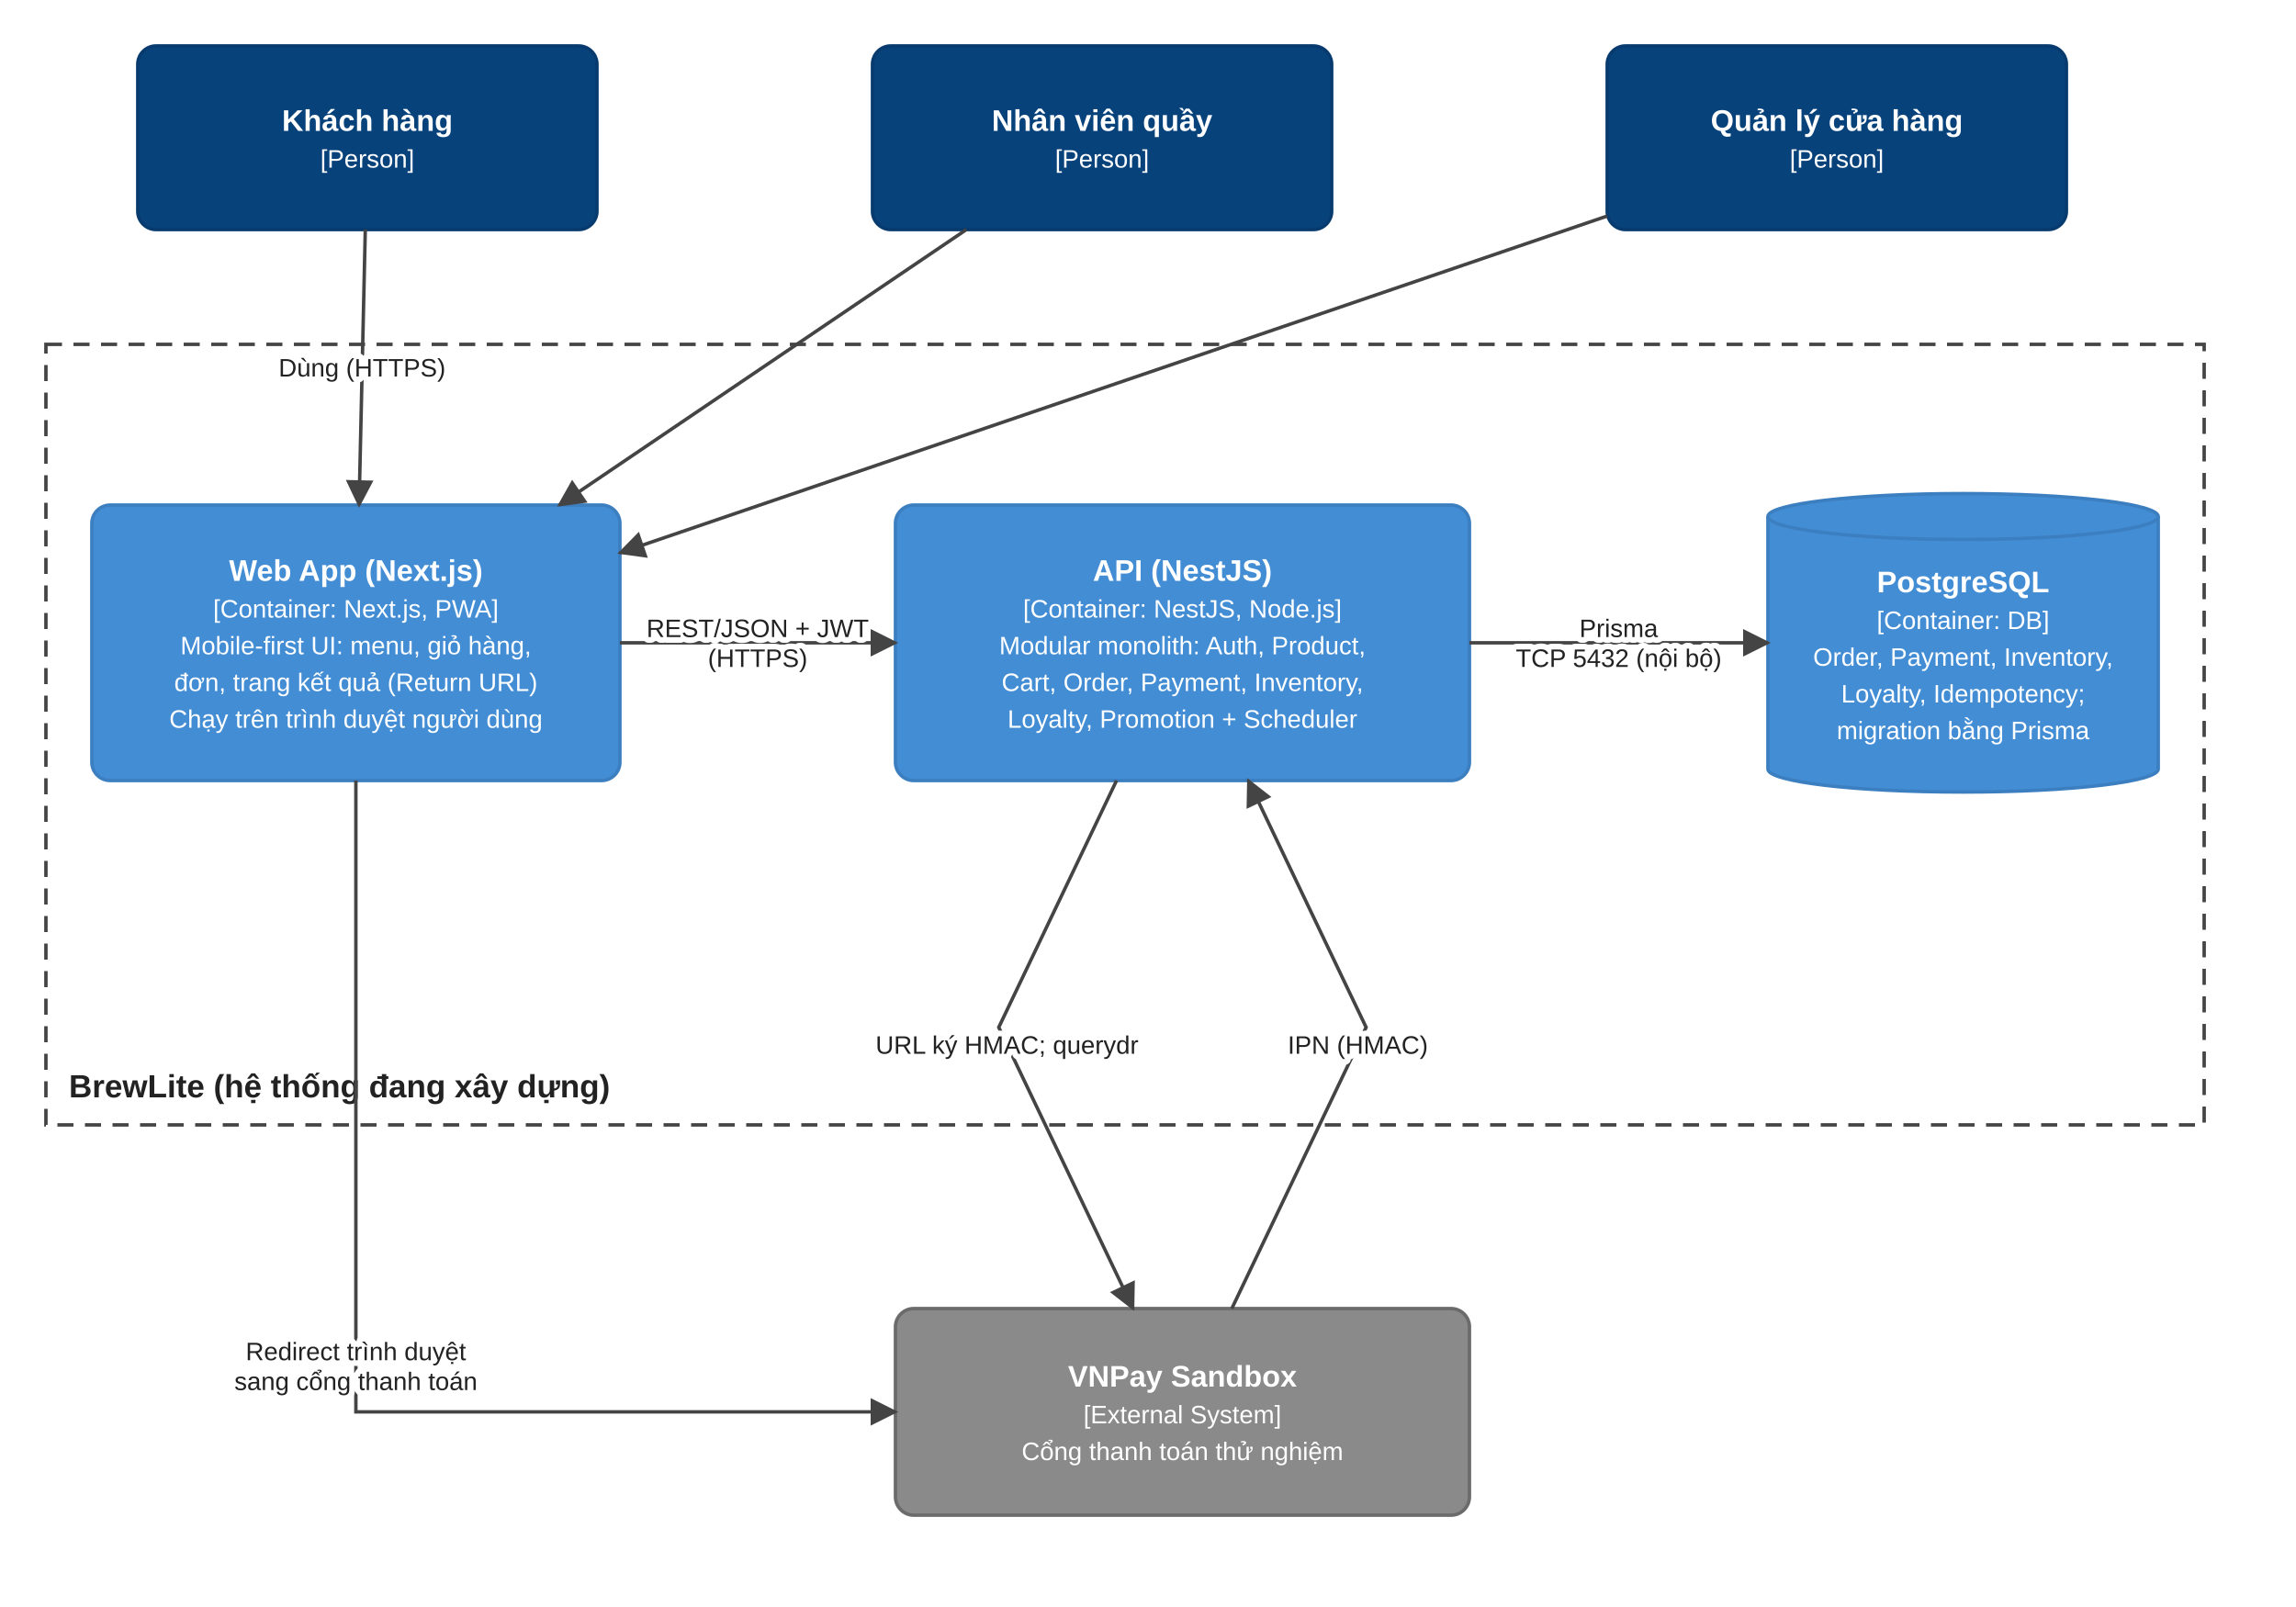
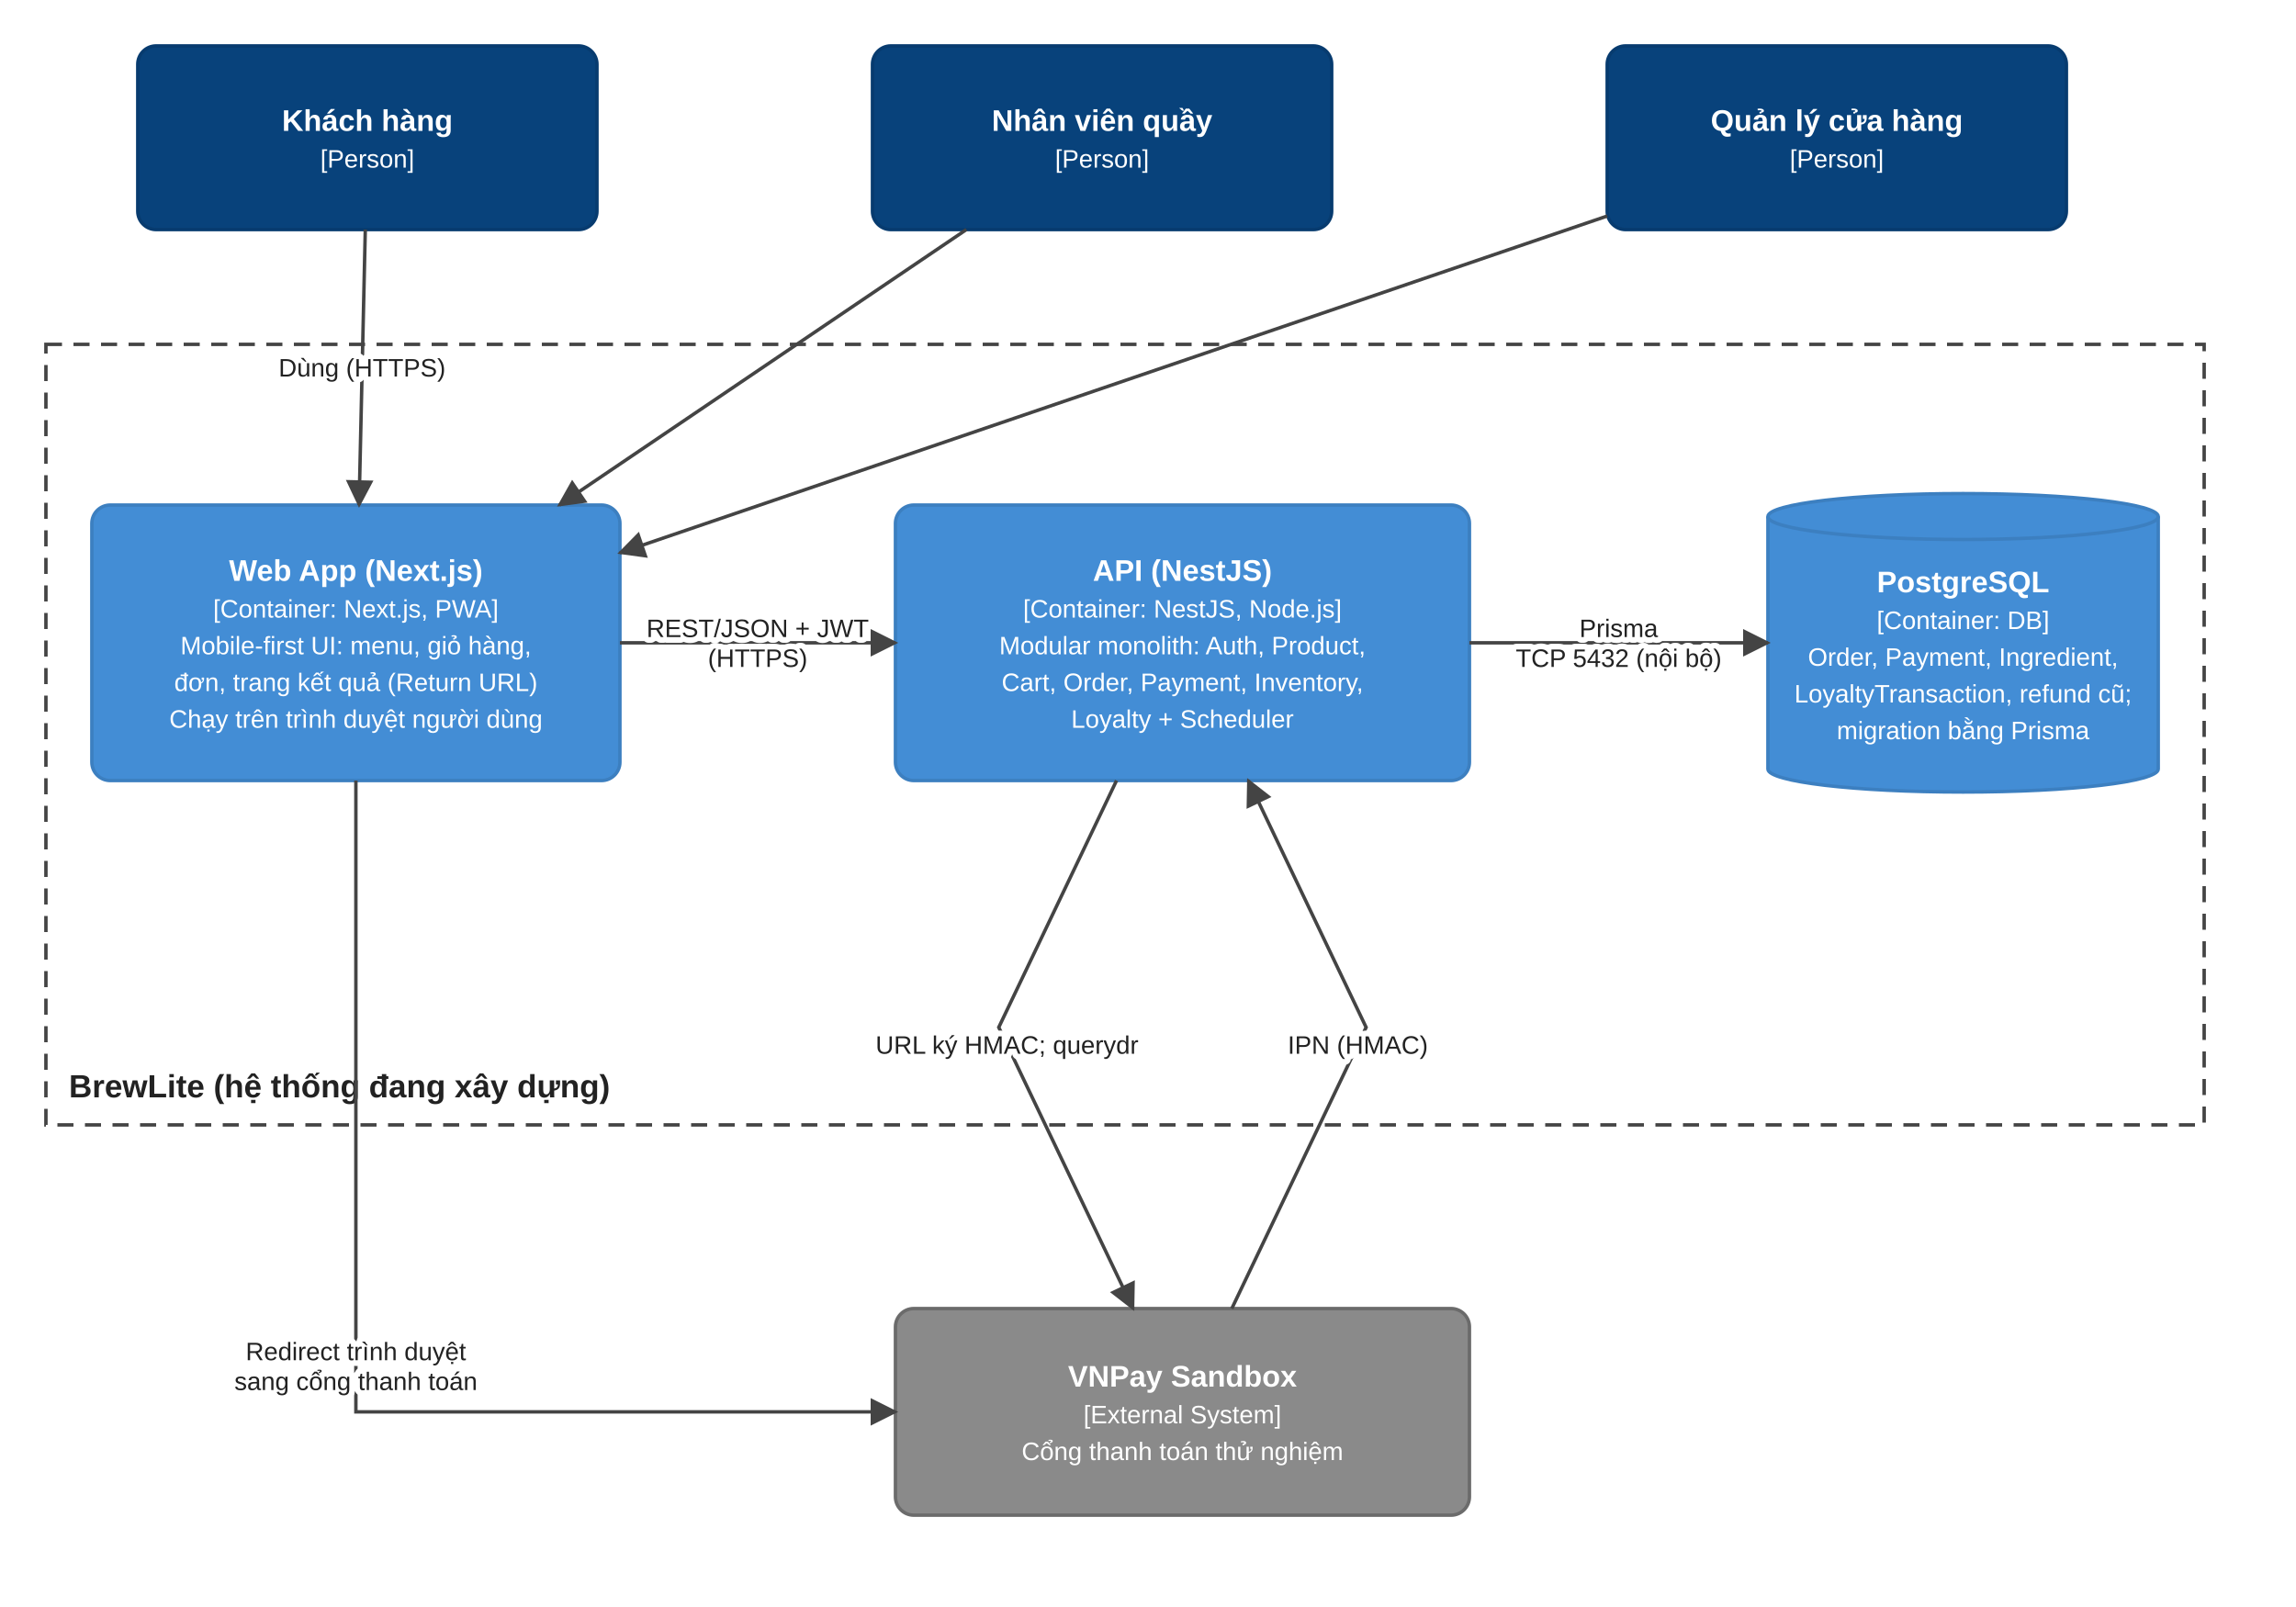
<svg xmlns="http://www.w3.org/2000/svg" viewBox="0 0 1000 700" width="1000" height="700" font-family="Arial, Helvetica, sans-serif">
  <defs>
    <marker id="ar" viewBox="0 0 10 10" refX="9" refY="5" markerWidth="8" markerHeight="8" orient="auto-start-reverse">
      <path d="M0,0 L10,5 L0,10 z" fill="#444" />
    </marker>
  </defs>
  <rect width="1000" height="700" fill="#ffffff" />
  <rect x="60" y="20" width="200" height="80" rx="8" fill="#08427B" stroke="#073B6F" stroke-width="1.5" />
  <text x="160" y="57" text-anchor="middle" font-size="13" font-weight="bold" fill="#ffffff">Khách hàng</text>
  <text x="160" y="73" text-anchor="middle" font-size="11" fill="#ffffff">[Person]</text>
  <rect x="380" y="20" width="200" height="80" rx="8" fill="#08427B" stroke="#073B6F" stroke-width="1.5" />
  <text x="480" y="57" text-anchor="middle" font-size="13" font-weight="bold" fill="#ffffff">Nhân viên quầy</text>
  <text x="480" y="73" text-anchor="middle" font-size="11" fill="#ffffff">[Person]</text>
  <rect x="700" y="20" width="200" height="80" rx="8" fill="#08427B" stroke="#073B6F" stroke-width="1.5" />
  <text x="800" y="57" text-anchor="middle" font-size="13" font-weight="bold" fill="#ffffff">Quản lý cửa hàng</text>
  <text x="800" y="73" text-anchor="middle" font-size="11" fill="#ffffff">[Person]</text>
  <rect x="20" y="150" width="940" height="340" fill="none" stroke="#444444" stroke-width="1.5" stroke-dasharray="7 5" />
  <text x="30" y="478" font-size="14" font-weight="bold" fill="#222222">BrewLite (hệ thống đang xây dựng)</text>
  <rect x="40" y="220" width="230" height="120" rx="8" fill="#438DD5" stroke="#3C7FC0" stroke-width="1.5" />
  <text x="155" y="253" text-anchor="middle" font-size="13" font-weight="bold" fill="#ffffff">Web App (Next.js)</text>
  <text x="155" y="269" text-anchor="middle" font-size="11" fill="#ffffff">[Container: Next.js, PWA]</text>
  <text x="155" y="285" text-anchor="middle" font-size="11" fill="#ffffff">Mobile-first UI: menu, giỏ hàng,</text>
  <text x="155" y="301" text-anchor="middle" font-size="11" fill="#ffffff">đơn, trang kết quả (Return URL)</text>
  <text x="155" y="317" text-anchor="middle" font-size="11" fill="#ffffff">Chạy trên trình duyệt người dùng</text>
  <rect x="390" y="220" width="250" height="120" rx="8" fill="#438DD5" stroke="#3C7FC0" stroke-width="1.5" />
  <text x="515" y="253" text-anchor="middle" font-size="13" font-weight="bold" fill="#ffffff">API (NestJS)</text>
  <text x="515" y="269" text-anchor="middle" font-size="11" fill="#ffffff">[Container: NestJS, Node.js]</text>
  <text x="515" y="285" text-anchor="middle" font-size="11" fill="#ffffff">Modular monolith: Auth, Product,</text>
  <text x="515" y="301" text-anchor="middle" font-size="11" fill="#ffffff">Cart, Order, Payment, Inventory,</text>
-   <text x="515" y="317" text-anchor="middle" font-size="11" fill="#ffffff">Loyalty, Promotion + Scheduler</text>
+   <text x="515" y="317" text-anchor="middle" font-size="11" fill="#ffffff">Loyalty + Scheduler</text>
  <path d="M770,225 a85,10 0 0 1 170,0 v110 a85,10 0 0 1 -170,0 z" fill="#438DD5" stroke="#3C7FC0" stroke-width="1.5" />
  <path d="M770,225 a85,10 0 0 0 170,0" fill="none" stroke="#3C7FC0" stroke-width="1.5" />
  <text x="855" y="258" text-anchor="middle" font-size="13" font-weight="bold" fill="#ffffff">PostgreSQL</text>
  <text x="855" y="274" text-anchor="middle" font-size="11" fill="#ffffff">[Container: DB]</text>
-   <text x="855" y="290" text-anchor="middle" font-size="11" fill="#ffffff">Order, Payment, Inventory,</text>
-   <text x="855" y="306" text-anchor="middle" font-size="11" fill="#ffffff">Loyalty, Idempotency;</text>
+   <text x="855" y="290" text-anchor="middle" font-size="11" fill="#ffffff">Order, Payment, Ingredient,</text>
+   <text x="855" y="306" text-anchor="middle" font-size="11" fill="#ffffff">LoyaltyTransaction, refund cũ;</text>
  <text x="855" y="322" text-anchor="middle" font-size="11" fill="#ffffff">migration bằng Prisma</text>
  <rect x="390" y="570" width="250" height="90" rx="8" fill="#8A8A8A" stroke="#6B6B6B" stroke-width="1.5" />
  <text x="515" y="604" text-anchor="middle" font-size="13" font-weight="bold" fill="#ffffff">VNPay Sandbox</text>
  <text x="515" y="620" text-anchor="middle" font-size="11" fill="#ffffff">[External System]</text>
  <text x="515" y="636" text-anchor="middle" font-size="11" fill="#ffffff">Cổng thanh toán thử nghiệm</text>
  <polyline points="159.1,100.0 156.4,220.0" fill="none" stroke="#444" stroke-width="1.5" marker-end="url(#ar)" />
  <text x="157.7" y="164.0" text-anchor="middle" font-size="11" fill="#fff" stroke="#fff" stroke-width="5" stroke-linejoin="round">Dùng (HTTPS)</text>
  <text x="157.7" y="164.0" text-anchor="middle" font-size="11" fill="#222">Dùng (HTTPS)</text>
  <polyline points="420.9,100.0 243.6,220.0" fill="none" stroke="#444" stroke-width="1.5" marker-end="url(#ar)" />
  <text x="332.3" y="164.0" text-anchor="middle" font-size="11" fill="#fff" stroke="#fff" stroke-width="5" stroke-linejoin="round" />
  <text x="332.3" y="164.0" text-anchor="middle" font-size="11" fill="#222" />
  <polyline points="700.0,94.1 270.0,240.8" fill="none" stroke="#444" stroke-width="1.5" marker-end="url(#ar)" />
  <text x="485.0" y="171.4" text-anchor="middle" font-size="11" fill="#fff" stroke="#fff" stroke-width="5" stroke-linejoin="round" />
  <text x="485.0" y="171.4" text-anchor="middle" font-size="11" fill="#222" />
  <polyline points="270.0,280.0 390.0,280.0" fill="none" stroke="#444" stroke-width="1.5" marker-end="url(#ar)" />
  <text x="330.0" y="277.5" text-anchor="middle" font-size="11" fill="#fff" stroke="#fff" stroke-width="5" stroke-linejoin="round">REST/JSON + JWT</text>
  <text x="330.0" y="277.5" text-anchor="middle" font-size="11" fill="#222">REST/JSON + JWT</text>
  <text x="330.0" y="290.5" text-anchor="middle" font-size="11" fill="#fff" stroke="#fff" stroke-width="5" stroke-linejoin="round">(HTTPS)</text>
  <text x="330.0" y="290.5" text-anchor="middle" font-size="11" fill="#222">(HTTPS)</text>
  <polyline points="640.0,280.0 770.0,280.0" fill="none" stroke="#444" stroke-width="1.5" marker-end="url(#ar)" />
  <text x="705.0" y="277.5" text-anchor="middle" font-size="11" fill="#fff" stroke="#fff" stroke-width="5" stroke-linejoin="round">Prisma</text>
  <text x="705.0" y="277.5" text-anchor="middle" font-size="11" fill="#222">Prisma</text>
  <text x="705.0" y="290.5" text-anchor="middle" font-size="11" fill="#fff" stroke="#fff" stroke-width="5" stroke-linejoin="round">TCP 5432 (nội bộ)</text>
  <text x="705.0" y="290.5" text-anchor="middle" font-size="11" fill="#222">TCP 5432 (nội bộ)</text>
  <polyline points="486.3,340.0 435.0,447.5 493.5,570.0" fill="none" stroke="#444" stroke-width="1.5" marker-end="url(#ar)" />
  <text x="438.6" y="459.0" text-anchor="middle" font-size="11" fill="#fff" stroke="#fff" stroke-width="5" stroke-linejoin="round">URL ký HMAC; querydr</text>
  <text x="438.6" y="459.0" text-anchor="middle" font-size="11" fill="#222">URL ký HMAC; querydr</text>
  <polyline points="536.5,570.0 595.0,447.5 543.7,340.0" fill="none" stroke="#444" stroke-width="1.5" marker-end="url(#ar)" />
  <text x="591.4" y="459.0" text-anchor="middle" font-size="11" fill="#fff" stroke="#fff" stroke-width="5" stroke-linejoin="round">IPN (HMAC)</text>
  <text x="591.4" y="459.0" text-anchor="middle" font-size="11" fill="#222">IPN (HMAC)</text>
  <polyline points="155.0,340.0 155.0,615.0 390.0,615.0" fill="none" stroke="#444" stroke-width="1.5" marker-end="url(#ar)" />
  <text x="155.0" y="592.5" text-anchor="middle" font-size="11" fill="#fff" stroke="#fff" stroke-width="5" stroke-linejoin="round">Redirect trình duyệt</text>
  <text x="155.0" y="592.5" text-anchor="middle" font-size="11" fill="#222">Redirect trình duyệt</text>
  <text x="155.0" y="605.5" text-anchor="middle" font-size="11" fill="#fff" stroke="#fff" stroke-width="5" stroke-linejoin="round">sang cổng thanh toán</text>
  <text x="155.0" y="605.5" text-anchor="middle" font-size="11" fill="#222">sang cổng thanh toán</text>
</svg>
